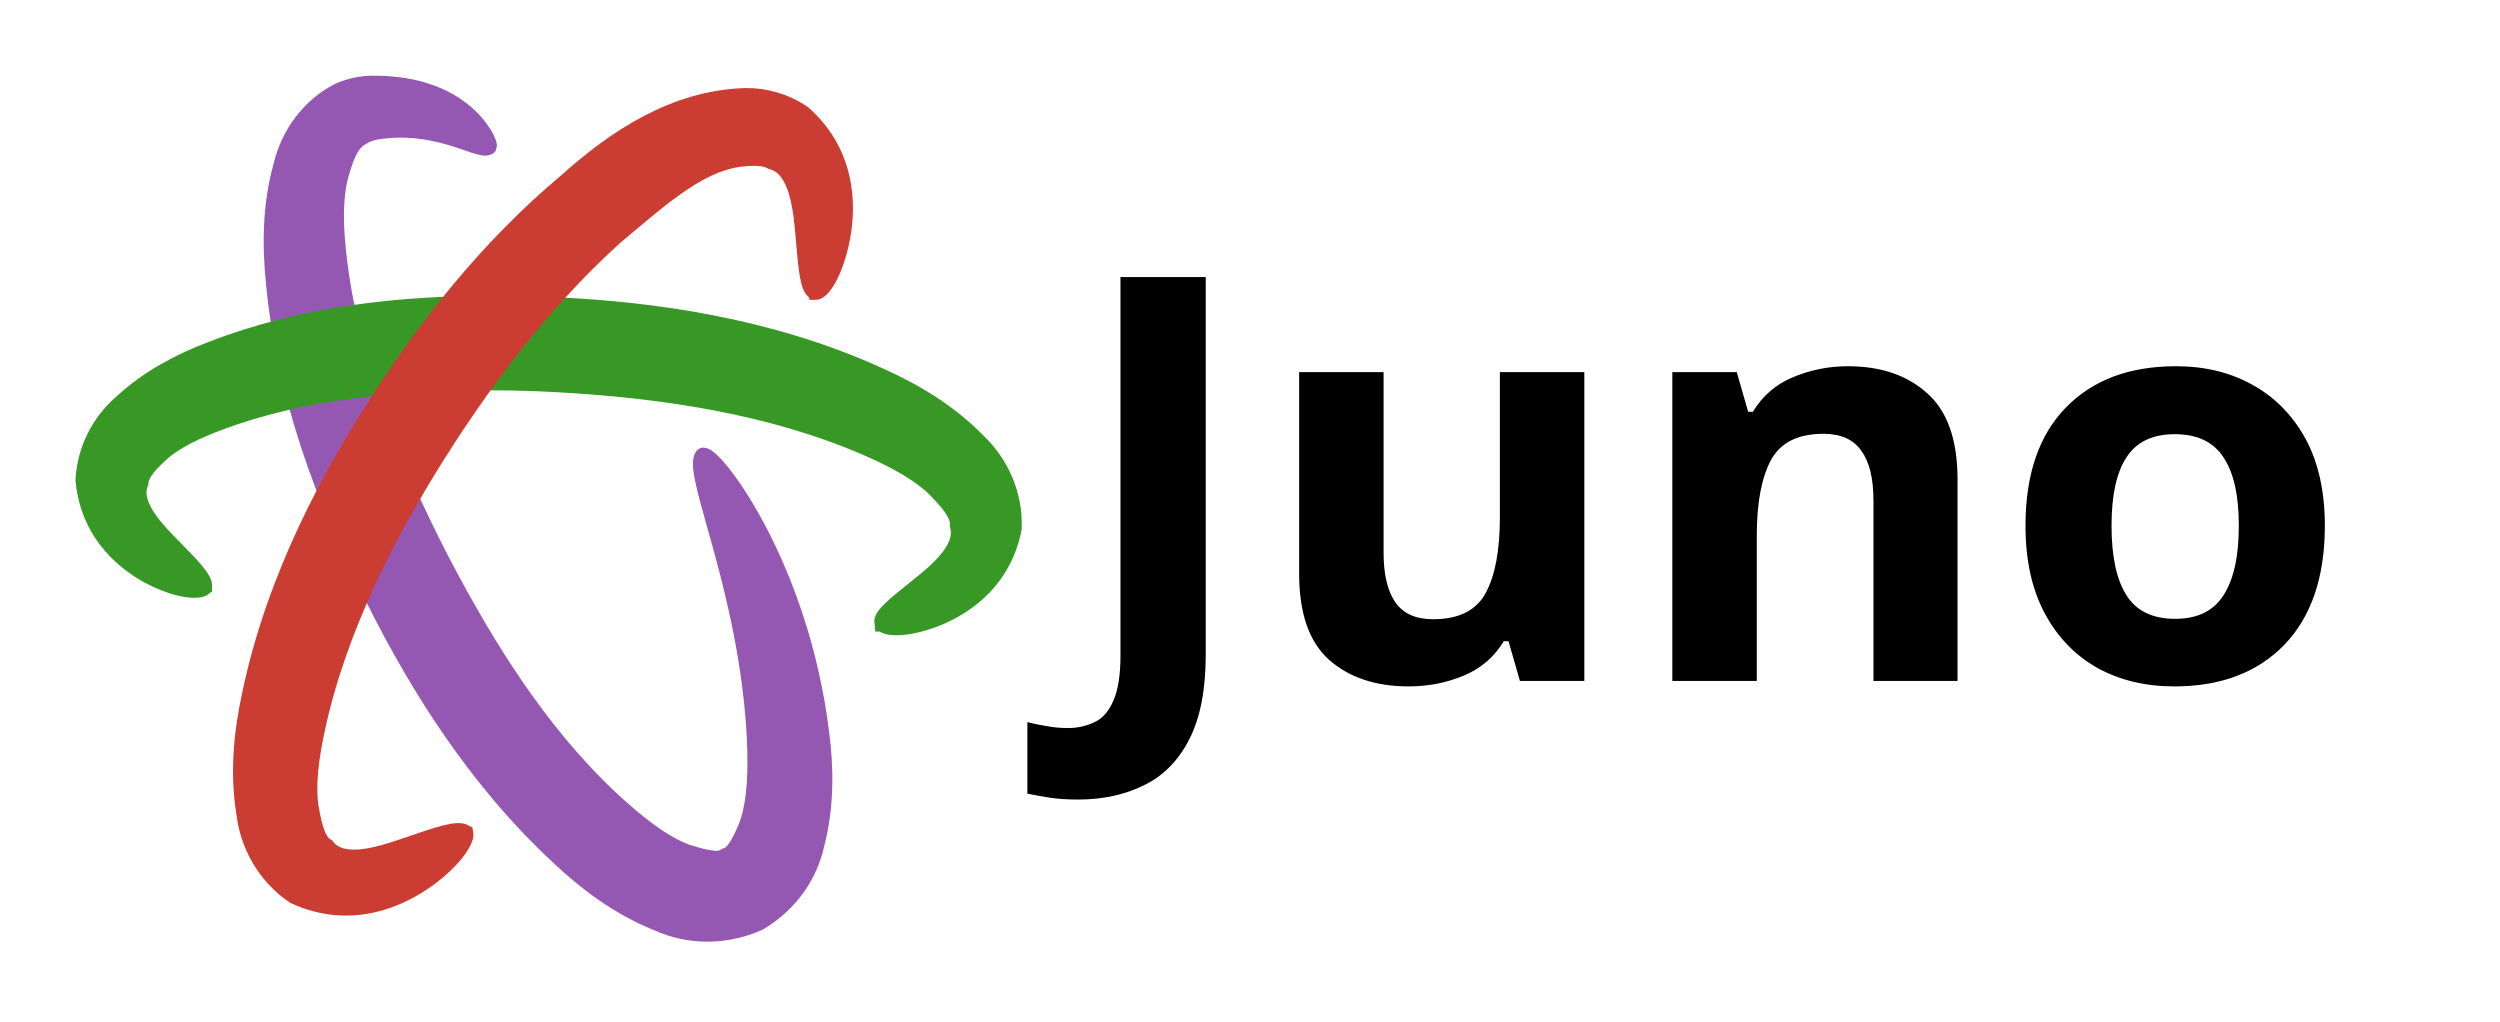
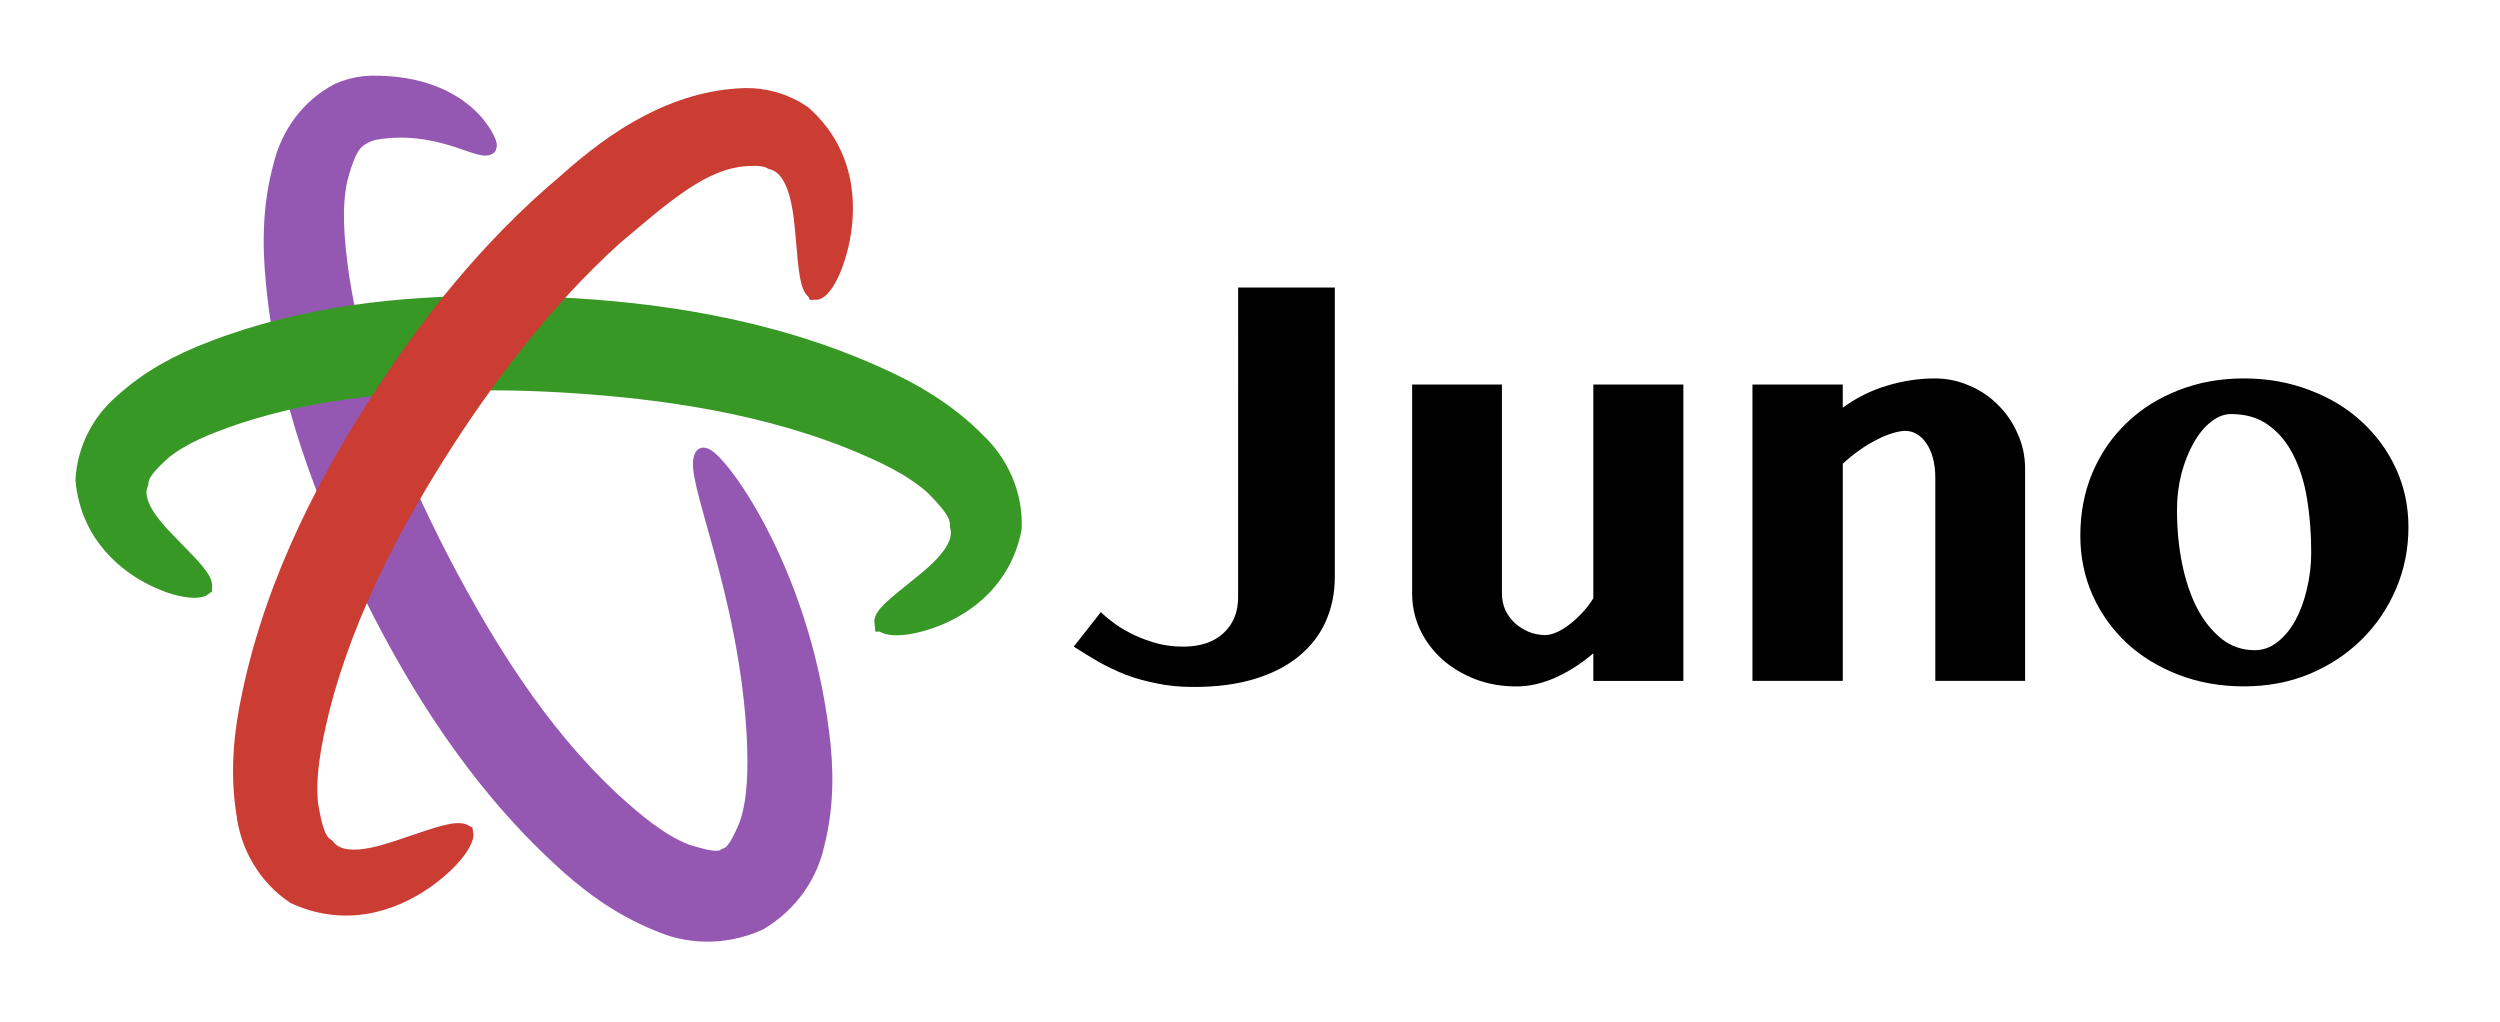
<svg xmlns="http://www.w3.org/2000/svg" width="99.434mm" height="40.646mm" viewBox="0 0 99.434 40.646" version="1.1" id="svg1370">
  <defs id="defs1364">
    </defs>
  <g id="layer1" transform="translate(-6.641652,-4.722771)">
    <g transform="translate(-0.6804485,2.176853)" id="layer1-4">
      <path id="path1000-5-1" style="fill:#9558b2;fill-opacity:1;stroke:#9558b2;stroke-width:0.7;stroke-linecap:square;stroke-linejoin:round;stroke-miterlimit:1;stroke-dasharray:none;stroke-dashoffset:0;stroke-opacity:1" d="M 26.736,8.36 C 26.362,8.573 24.71,7.349 22.259,7.754 c -0.207,0.042 -0.408,0.114 -0.564,0.222 -0.461,0.225 -0.692,0.898 -0.91,1.726 -0.231,1.137 -0.13,2.377 0.071,3.809 0.588,3.937 2.129,7.705 3.973,11.294 1.029,1.972 2.006,3.624 3.006,5.08 1.001,1.458 2.265,3.063 3.832,4.521 0.935,0.852 1.901,1.66 2.942,2.066 0.67,0.205 1.307,0.385 1.579,0.152 0,0 10e-7,-10e-7 10e-7,-10e-7 0.351,-0.067 0.627,-0.646 0.888,-1.276 0.343,-1.012 0.351,-2.221 0.302,-3.416 -0.292,-5.886 -2.558,-10.549 -2.079,-11.233 0.504,0.022 3.837,4.382 4.654,11.007 0.174,1.332 0.214,2.855 -0.191,4.423 -0.248,1.125 -0.96,2.304 -2.258,3.078 -10e-7,0 -3e-6,2e-6 -3e-6,2e-6 -1.434,0.641 -2.886,0.528 -3.994,0.029 -1.587,-0.635 -2.873,-1.623 -3.913,-2.602 -1.787,-1.651 -3.197,-3.419 -4.293,-5.004 -1.089,-1.574 -2.141,-3.365 -3.176,-5.449 C 20.224,22.409 18.672,18.229 18.252,13.828 18.089,12.245 18.119,10.668 18.541,9.151 18.83,7.919 19.623,6.805 20.791,6.201 c 0.45,-0.2 0.904,-0.289 1.33,-0.295 3.733,-0.036 4.673,2.353 4.615,2.454 z" />
      <path id="path1002-5-9" style="fill:#389826;fill-opacity:1;stroke:#389826;stroke-width:0.7;stroke-linecap:round;stroke-miterlimit:4;stroke-dasharray:none;stroke-opacity:1" d="m 42.444,27.318 c -0.036,-0.275 0.476,-0.681 1.303,-1.346 0.731,-0.587 1.977,-1.545 1.707,-2.514 0.038,-0.48 -0.427,-0.995 -1.015,-1.585 -0.864,-0.765 -1.991,-1.295 -3.303,-1.829 -4.005,-1.589 -8.305,-2.062 -11.731,-2.253 0,0 -0.004,-2.09e-4 -0.004,-2.09e-4 0,0 -2e-6,0 -2e-6,0 -0.793,-0.041 -1.663,-0.071 -2.567,-0.069 0,0 -1e-6,0 -1e-6,0 -3.279,0.017 -6.844,0.256 -10.146,1.357 -1.139,0.392 -2.109,0.784 -2.857,1.38 -0.525,0.465 -0.938,0.885 -0.956,1.293 -0.368,0.887 0.694,1.929 1.347,2.597 0.736,0.751 1.209,1.23 1.193,1.544 -0.18,0.148 -0.934,0.131 -1.982,-0.386 -0.959,-0.473 -2.549,-1.607 -2.759,-3.87 0.064,-1.218 0.648,-2.322 1.523,-3.071 1.041,-0.954 2.274,-1.61 3.552,-2.094 3.711,-1.443 7.639,-1.803 11.077,-1.814 0,0 1e-6,0 1e-6,0 0.976,-0.007 1.901,0.022 2.738,0.066 0,0 10e-7,0 10e-7,0 1e-6,0 0.004,1.96e-4 0.004,1.96e-4 3.585,0.177 8.253,0.768 12.658,2.764 1.435,0.637 2.805,1.452 3.931,2.597 0.929,0.867 1.511,2.133 1.451,3.487 -0.452,2.283 -2.228,3.244 -3.23,3.603 -1.112,0.399 -1.821,0.321 -1.933,0.143 z" />
      <path id="path1004-0-0" style="opacity:1;fill:#cb3c33;fill-opacity:1;stroke:#cb3c33;stroke-width:0.7;stroke-linecap:round;stroke-miterlimit:4;stroke-dasharray:none;stroke-opacity:1" d="m 39.757,14.123 c -0.264,-0.125 -0.326,-0.854 -0.431,-2.056 -0.093,-1.062 -0.209,-2.847 -1.302,-3.131 0,8e-7 -10e-7,-2e-7 -10e-7,-2e-7 -0.236,-0.136 -0.589,-0.161 -0.977,-0.133 -10e-7,2e-7 -10e-7,10e-8 -10e-7,10e-8 -1.795,0.086 -3.352,1.52 -5.294,3.146 -2.83,2.557 -5.022,5.534 -6.65,8.032 -1.1e-5,1.6e-5 -0.028,0.044 -0.028,0.044 -1.857,2.885 -3.969,6.637 -5.009,10.785 -0.329,1.366 -0.558,2.59 -0.44,3.731 0.138,0.801 0.276,1.47 0.668,1.695 0.675,0.873 2.302,0.278 3.33,-0.072 1.158,-0.395 1.885,-0.645 2.178,-0.478 0.049,0.238 -0.376,0.986 -1.455,1.778 -0.985,0.724 -2.976,1.754 -5.299,0.691 -1.153,-0.774 -1.828,-2.008 -1.976,-3.264 -0.26,-1.6 -0.106,-3.192 0.225,-4.717 0.984,-4.712 3.235,-8.808 5.2,-11.819 -1.7e-5,2.6e-5 0.03,-0.046 0.03,-0.046 1.707,-2.637 4.115,-5.821 7.344,-8.524 1.944,-1.747 4.297,-3.301 7.085,-3.386 0.795,-0.016 1.594,0.215 2.278,0.676 1.928,1.695 1.768,3.959 1.511,5.123 -0.286,1.295 -0.771,1.927 -0.987,1.927 z" />
    </g>
-     <text xml:space="preserve" style="font-style:normal;font-weight:normal;font-size:22.5px;line-height:1.25;font-family:sans-serif;letter-spacing:0px;word-spacing:0px;fill:#000000;fill-opacity:1;stroke:none;stroke-width:0.562" x="49.174" y="31.804" id="text847">
-       <tspan id="tspan845" x="49.174" y="31.804" style="font-style:normal;font-variant:normal;font-weight:bold;font-stretch:normal;font-size:22.5px;font-family:'Tamil MN';-inkscape-font-specification:'Tamil MN, Bold';font-variant-ligatures:normal;font-variant-caps:normal;font-variant-numeric:normal;font-feature-settings:normal;text-align:start;writing-mode:lr-tb;text-anchor:start;stroke-width:0.562">Juno</tspan>
-     </text>
+     <g aria-label="Juno" style="font-style:normal;font-weight:normal;font-size:22.5px;line-height:1.25;font-family:sans-serif;letter-spacing:0px;word-spacing:0px;fill:#000000;fill-opacity:1;stroke:none;stroke-width:0.562" id="text847">
+       <path d="m 55.887,16.159 h 3.845 V 27.662 q 0,0.956 -0.352,1.758 -0.352,0.802 -1.055,1.384 -0.692,0.582 -1.747,0.912 -1.055,0.33 -2.472,0.33 -0.791,0 -1.461,-0.143 -0.67,-0.132 -1.252,-0.352 -0.571,-0.231 -1.077,-0.516 -0.505,-0.297 -0.967,-0.593 l 1.077,-1.373 q 0.242,0.231 0.582,0.483 0.352,0.242 0.769,0.439 0.428,0.198 0.912,0.33 0.483,0.121 1.011,0.121 1.011,0 1.593,-0.527 0.593,-0.538 0.593,-1.439 z" style="font-style:normal;font-variant:normal;font-weight:bold;font-stretch:normal;font-size:22.5px;font-family:'Tamil MN';-inkscape-font-specification:'Tamil MN, Bold';font-variant-ligatures:normal;font-variant-caps:normal;font-variant-numeric:normal;font-feature-settings:normal;text-align:start;writing-mode:lr-tb;text-anchor:start;stroke-width:0.562" id="path828" />
+       <path d="m 66.379,20.016 v 8.306 q 0,0.352 0.132,0.659 0.143,0.297 0.374,0.516 0.242,0.22 0.549,0.352 0.319,0.132 0.67,0.132 0.198,0 0.45,-0.11 0.253,-0.11 0.505,-0.308 0.264,-0.198 0.505,-0.461 0.253,-0.264 0.45,-0.582 v -8.503 h 3.581 v 11.788 h -3.581 v -1.099 q -0.703,0.604 -1.505,0.967 -0.791,0.352 -1.549,0.352 -0.879,0 -1.637,-0.286 -0.758,-0.297 -1.318,-0.791 -0.56,-0.505 -0.879,-1.176 -0.319,-0.681 -0.319,-1.45 v -8.306 z" style="font-style:normal;font-variant:normal;font-weight:bold;font-stretch:normal;font-size:22.5px;font-family:'Tamil MN';-inkscape-font-specification:'Tamil MN, Bold';font-variant-ligatures:normal;font-variant-caps:normal;font-variant-numeric:normal;font-feature-settings:normal;text-align:start;writing-mode:lr-tb;text-anchor:start;stroke-width:0.562" id="path830" />
+       <path d="m 83.616,23.729 q 0,-0.45 -0.099,-0.802 -0.099,-0.352 -0.264,-0.582 -0.165,-0.242 -0.385,-0.363 -0.209,-0.121 -0.439,-0.121 -0.231,0 -0.538,0.099 -0.297,0.088 -0.626,0.264 -0.33,0.165 -0.67,0.406 -0.341,0.242 -0.659,0.538 v 8.635 H 76.343 V 20.016 h 3.592 v 0.923 q 0.824,-0.604 1.769,-0.879 0.945,-0.286 1.89,-0.286 0.725,0 1.373,0.286 0.659,0.275 1.143,0.769 0.494,0.483 0.78,1.143 0.297,0.648 0.297,1.395 v 8.437 H 83.616 Z" style="font-style:normal;font-variant:normal;font-weight:bold;font-stretch:normal;font-size:22.5px;font-family:'Tamil MN';-inkscape-font-specification:'Tamil MN, Bold';font-variant-ligatures:normal;font-variant-caps:normal;font-variant-numeric:normal;font-feature-settings:normal;text-align:start;writing-mode:lr-tb;text-anchor:start;stroke-width:0.562" id="path832" />
+       <path d="m 95.898,32.023 q -1.406,0 -2.604,-0.461 -1.197,-0.461 -2.065,-1.263 -0.868,-0.813 -1.362,-1.912 -0.483,-1.099 -0.483,-2.362 0,-1.362 0.483,-2.505 0.494,-1.154 1.362,-1.978 0.868,-0.835 2.054,-1.296 1.197,-0.472 2.604,-0.472 1.406,0 2.604,0.461 1.208,0.45 2.076,1.252 0.879,0.802 1.373,1.879 0.494,1.077 0.494,2.318 0,1.307 -0.494,2.461 -0.494,1.154 -1.373,2.021 -0.868,0.857 -2.065,1.362 -1.197,0.494 -2.604,0.494 z m 0.417,-1.439 q 0.494,0 0.901,-0.319 0.417,-0.319 0.714,-0.857 0.297,-0.538 0.461,-1.241 0.176,-0.703 0.176,-1.472 0,-1.132 -0.165,-2.131 -0.165,-1 -0.549,-1.747 -0.374,-0.747 -0.989,-1.187 -0.604,-0.439 -1.483,-0.439 -0.417,0 -0.813,0.319 -0.385,0.308 -0.681,0.835 -0.297,0.527 -0.483,1.219 -0.176,0.692 -0.176,1.45 0,1.143 0.209,2.153 0.209,1.011 0.604,1.769 0.406,0.758 0.978,1.208 0.571,0.439 1.296,0.439 z" style="font-style:normal;font-variant:normal;font-weight:bold;font-stretch:normal;font-size:22.5px;font-family:'Tamil MN';-inkscape-font-specification:'Tamil MN, Bold';font-variant-ligatures:normal;font-variant-caps:normal;font-variant-numeric:normal;font-feature-settings:normal;text-align:start;writing-mode:lr-tb;text-anchor:start;stroke-width:0.562" id="path834" />
+     </g>
  </g>
</svg>
